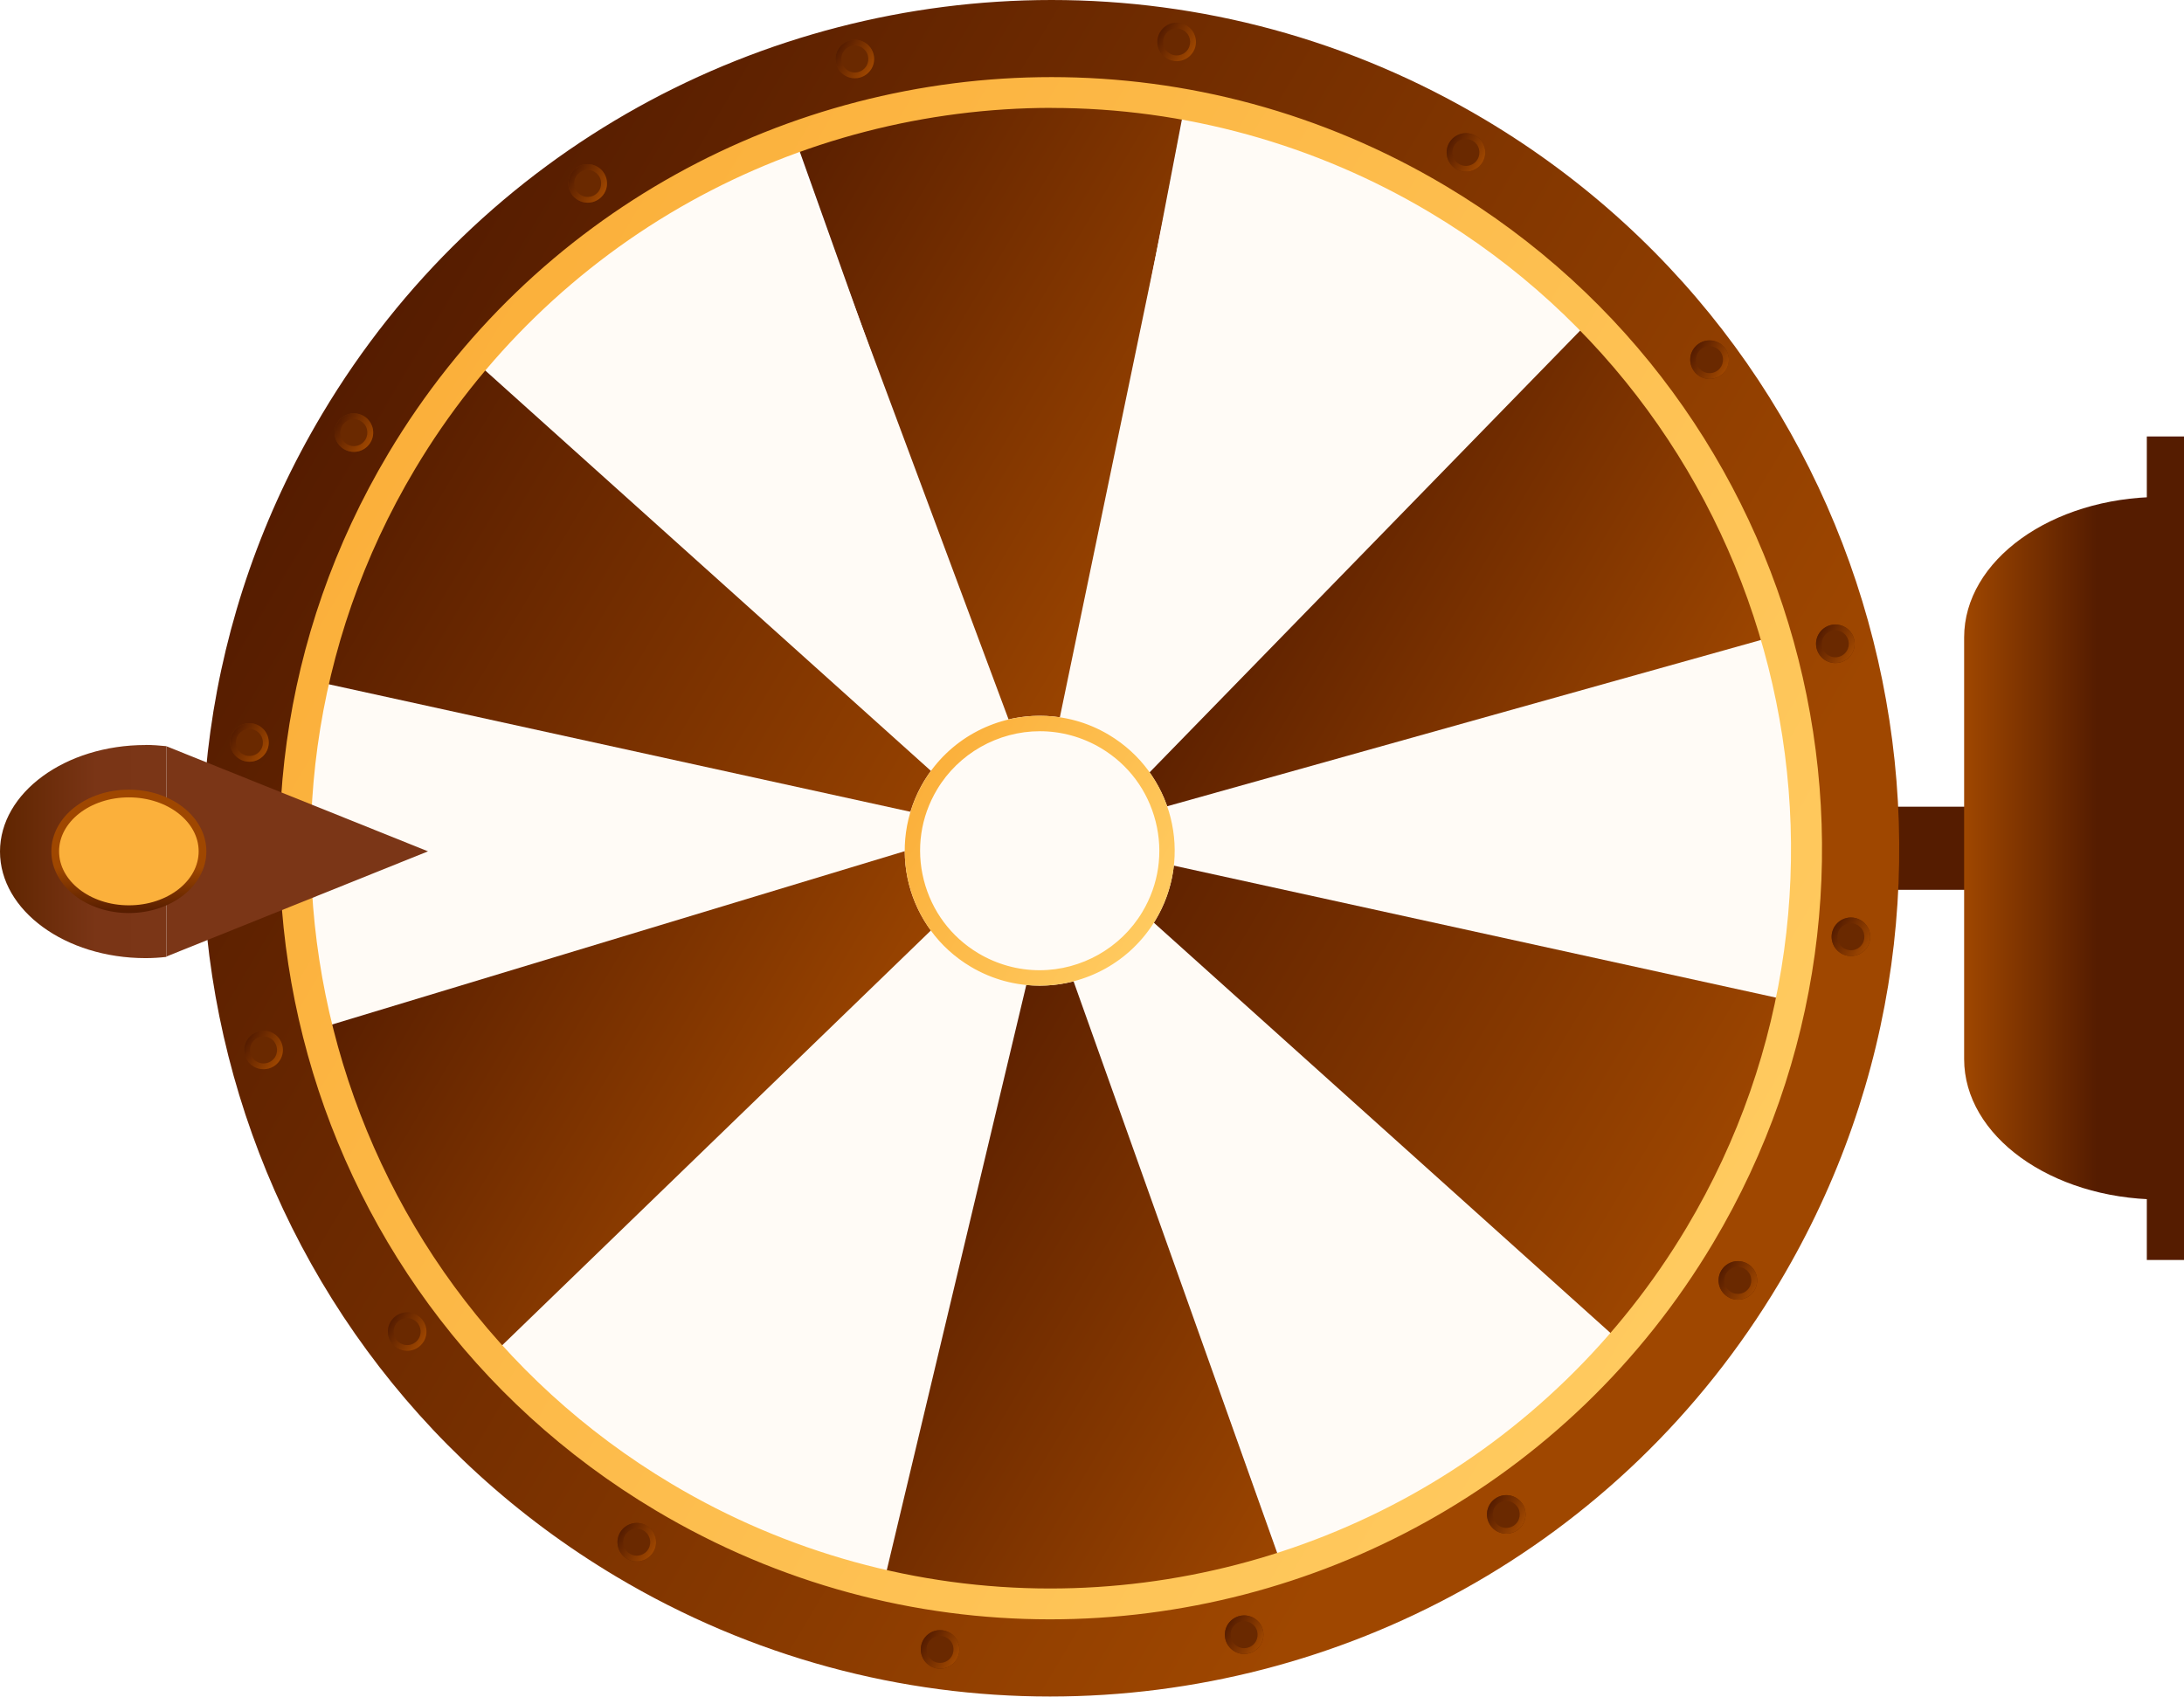
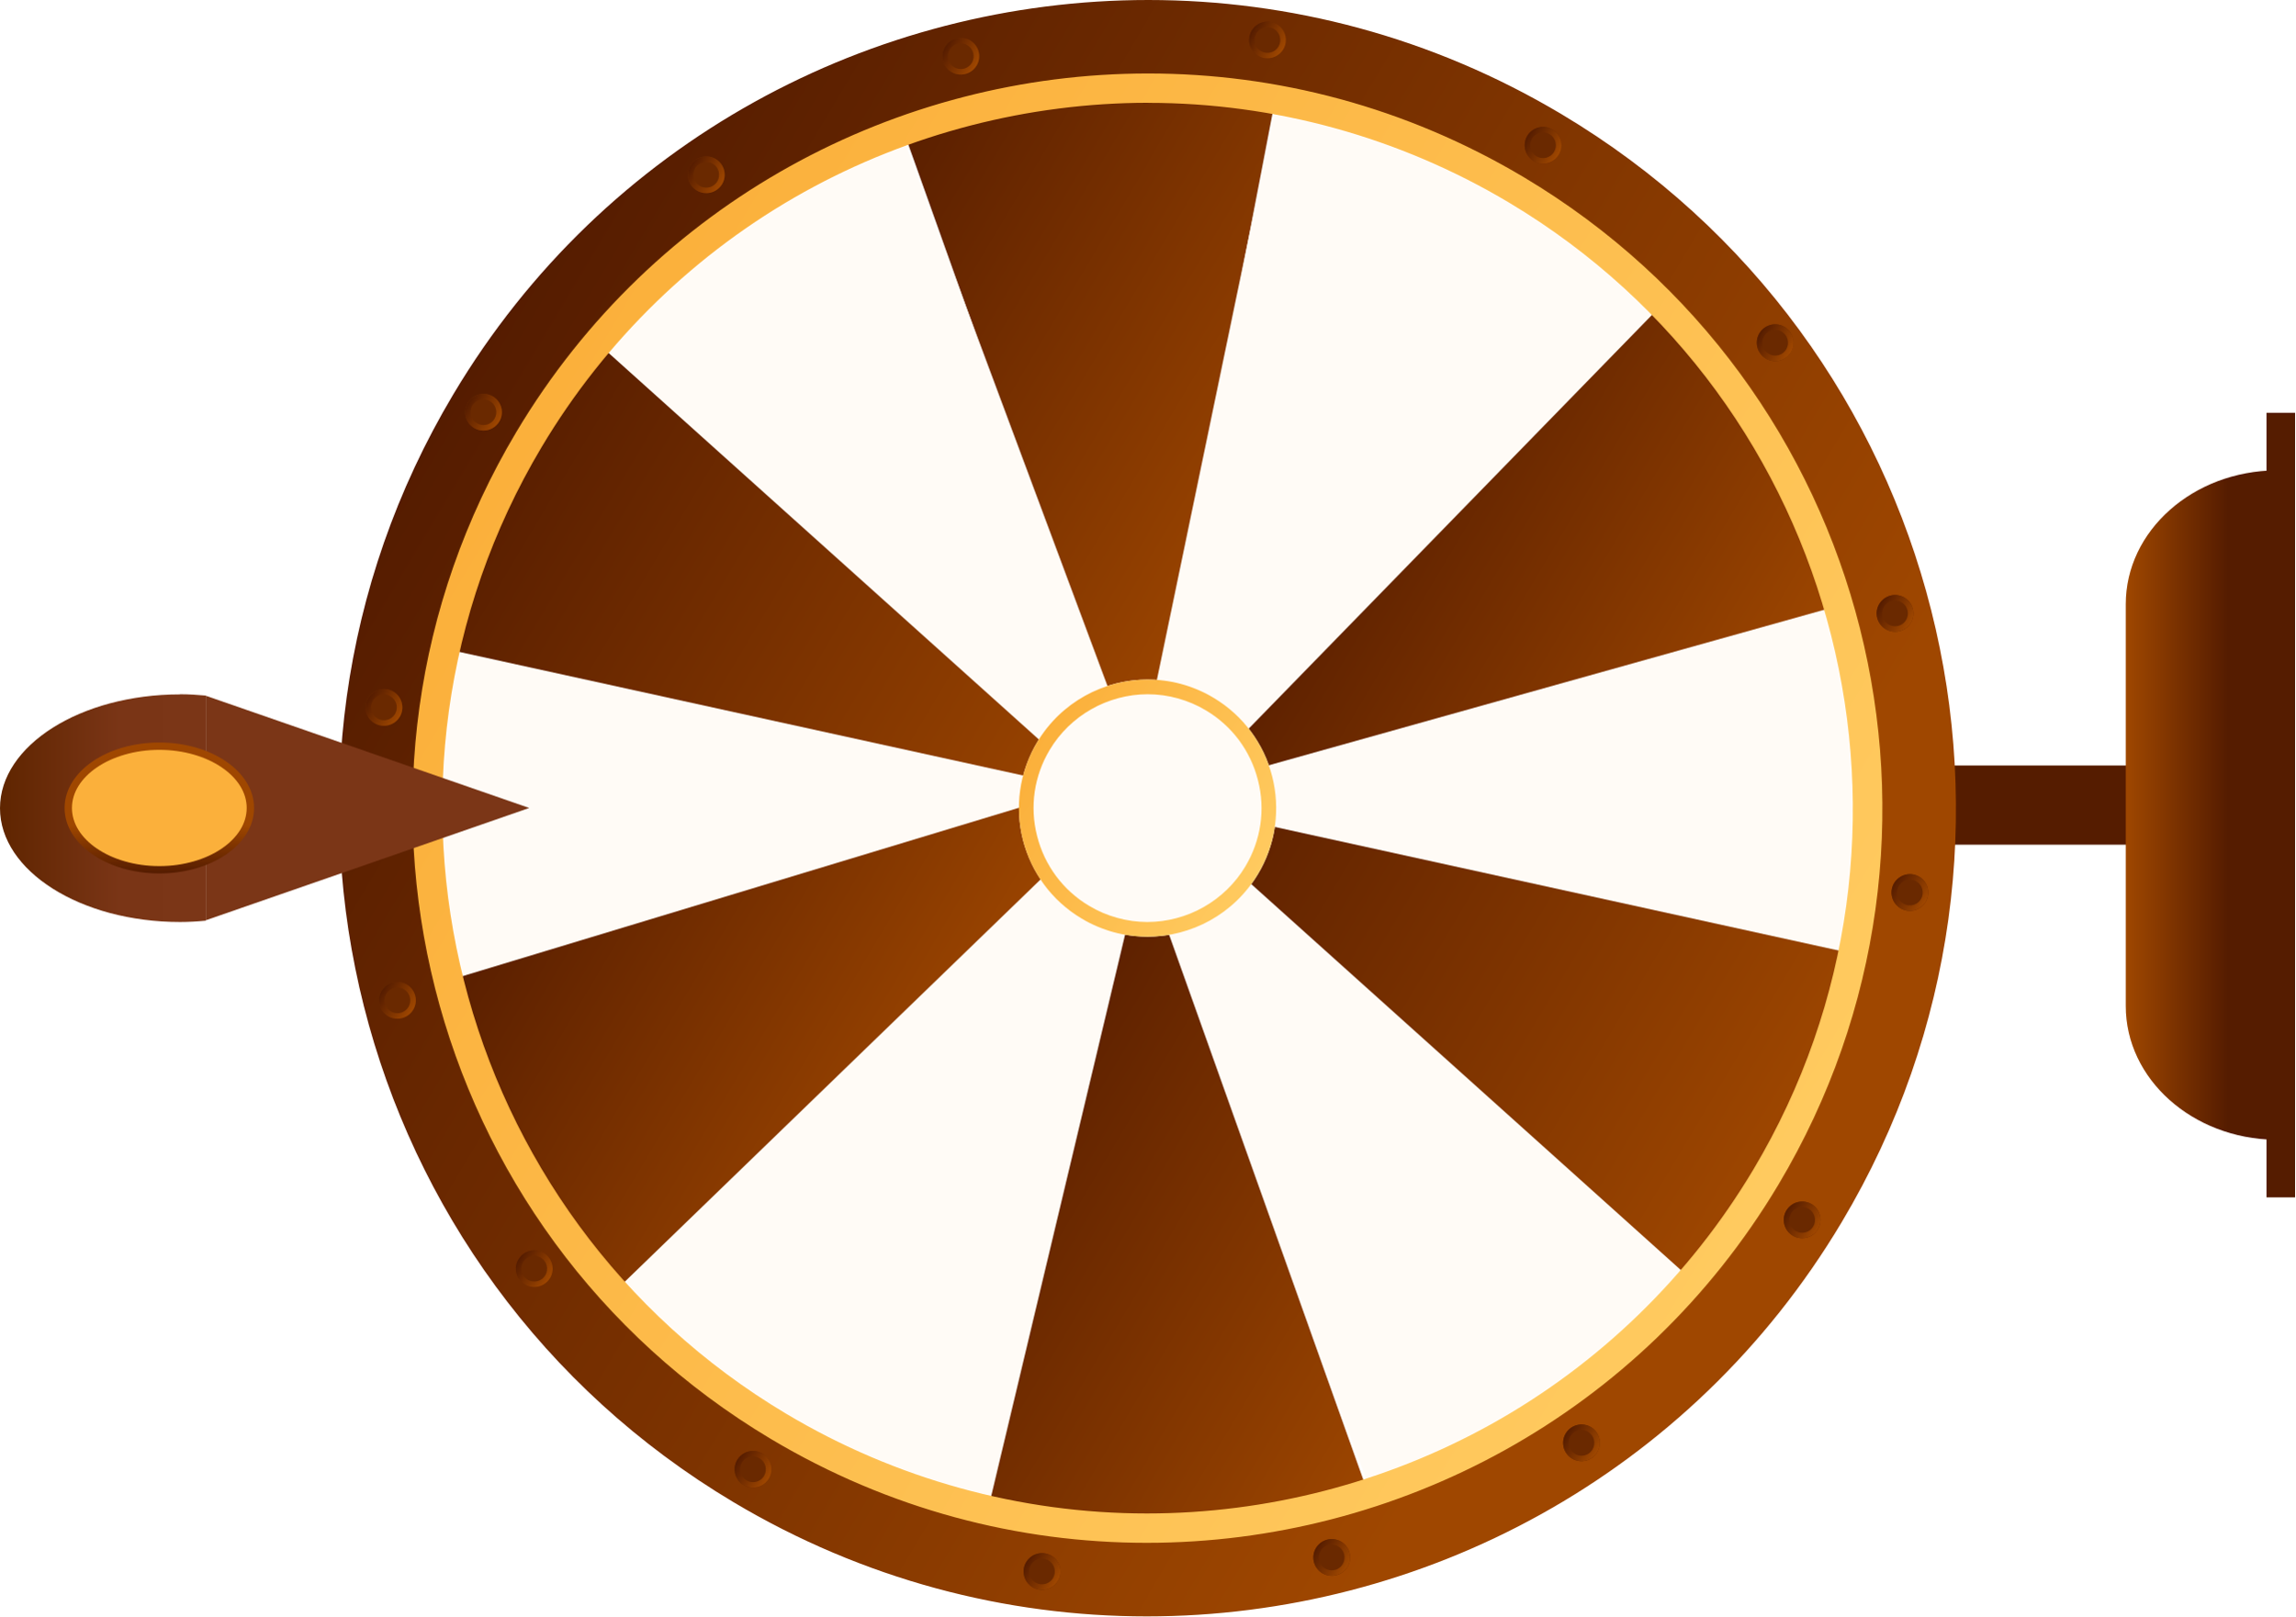
- <svg xmlns="http://www.w3.org/2000/svg" xmlns:xlink="http://www.w3.org/1999/xlink" id="Layer_1" version="1.1" viewBox="0 0 283.2 220.03">
+ <svg xmlns="http://www.w3.org/2000/svg" id="Layer_1" version="1.1" viewBox="0 0 312.32 220.04">
  <defs>
-     <linearGradient id="linear-gradient" x1="133.04" y1="64.2" x2="204.89" y2="64.2" gradientTransform="translate(75.6 -54.27) rotate(30.82)" gradientUnits="userSpaceOnUse">
-       <stop offset="0" stop-color="#551c00" />
-       <stop offset="1" stop-color="#9f4700" />
-     </linearGradient>
-     <linearGradient id="linear-gradient1" x1="134.22" y1="102.57" x2="235.55" y2="102.57" xlink:href="#linear-gradient" />
-     <linearGradient id="linear-gradient2" x1="132.75" y1="158.82" x2="212.26" y2="158.82" xlink:href="#linear-gradient" />
-     <linearGradient id="linear-gradient3" x1="55.25" y1="61.43" x2="134.76" y2="61.43" xlink:href="#linear-gradient" />
-     <linearGradient id="New_Gradient_Swatch_1" data-name="New Gradient Swatch 1" x1="31.96" y1="117.68" x2="133.3" y2="117.68" gradientTransform="translate(75.6 -54.27) rotate(30.82)" gradientUnits="userSpaceOnUse">
-       <stop offset="0" stop-color="#551c00" />
-       <stop offset="1" stop-color="#9f4700" />
-     </linearGradient>
-     <linearGradient id="linear-gradient4" x1="62.56" y1="156.47" x2="134.87" y2="156.47" xlink:href="#linear-gradient" />
-     <linearGradient id="linear-gradient5" x1="41.79" y1="53.67" x2="230.73" y2="166.37" gradientUnits="userSpaceOnUse">
+     <linearGradient id="linear-gradient" x1="289.73" y1="463.56" x2="361.57" y2="463.56" gradientTransform="translate(-309.44 318.67) rotate(30.82) scale(1 -1)" gradientUnits="userSpaceOnUse">
+       <stop offset="0" stop-color="#551c00" />
+       <stop offset="1" stop-color="#9f4700" />
+     </linearGradient>
+     <linearGradient id="linear-gradient1" x1="290.91" y1="425.19" x2="392.25" y2="425.19" gradientTransform="translate(-309.44 318.67) rotate(30.82) scale(1 -1)" gradientUnits="userSpaceOnUse">
+       <stop offset="0" stop-color="#551c00" />
+       <stop offset="1" stop-color="#9f4700" />
+     </linearGradient>
+     <linearGradient id="linear-gradient2" x1="289.44" y1="368.94" x2="368.95" y2="368.94" gradientTransform="translate(-309.44 318.67) rotate(30.82) scale(1 -1)" gradientUnits="userSpaceOnUse">
+       <stop offset="0" stop-color="#551c00" />
+       <stop offset="1" stop-color="#9f4700" />
+     </linearGradient>
+     <linearGradient id="linear-gradient3" x1="211.94" y1="466.32" x2="291.45" y2="466.32" gradientTransform="translate(-309.44 318.67) rotate(30.82) scale(1 -1)" gradientUnits="userSpaceOnUse">
+       <stop offset="0" stop-color="#551c00" />
+       <stop offset="1" stop-color="#9f4700" />
+     </linearGradient>
+     <linearGradient id="linear-gradient4" x1="188.65" y1="410.06" x2="289.98" y2="410.06" gradientTransform="translate(-309.44 318.67) rotate(30.82) scale(1 -1)" gradientUnits="userSpaceOnUse">
+       <stop offset="0" stop-color="#551c00" />
+       <stop offset="1" stop-color="#9f4700" />
+     </linearGradient>
+     <linearGradient id="linear-gradient5" x1="219.26" y1="371.28" x2="291.56" y2="371.28" gradientTransform="translate(-309.44 318.67) rotate(30.82) scale(1 -1)" gradientUnits="userSpaceOnUse">
+       <stop offset="0" stop-color="#551c00" />
+       <stop offset="1" stop-color="#9f4700" />
+     </linearGradient>
+     <linearGradient id="linear-gradient6" x1="61.69" y1="167.48" x2="250.63" y2="54.78" gradientTransform="translate(0 221.15) scale(1 -1)" gradientUnits="userSpaceOnUse">
      <stop offset="0" stop-color="#551c00" />
      <stop offset=".86" stop-color="#9f4700" />
    </linearGradient>
-     <linearGradient id="linear-gradient6" x1="80.42" y1="198.74" x2="84.72" y2="201.31" gradientTransform="matrix(1,0,0,1,0,0)" xlink:href="#linear-gradient" />
-     <linearGradient id="linear-gradient7" x1="50.38" y1="58.79" x2="222.14" y2="161.24" gradientUnits="userSpaceOnUse">
+     <linearGradient id="linear-gradient7" x1="100.32" y1="22.41" x2="104.62" y2="19.84" gradientTransform="translate(0 221.15) scale(1 -1)" gradientUnits="userSpaceOnUse">
+       <stop offset="0" stop-color="#551c00" />
+       <stop offset="1" stop-color="#9f4700" />
+     </linearGradient>
+     <linearGradient id="linear-gradient8" x1="70.27" y1="162.36" x2="242.03" y2="59.91" gradientTransform="translate(0 221.15) scale(1 -1)" gradientUnits="userSpaceOnUse">
      <stop offset="0" stop-color="#fbb03b" />
      <stop offset="1" stop-color="#ffca5f" />
    </linearGradient>
-     <linearGradient id="linear-gradient8" x1="159.18" y1="210.74" x2="163.47" y2="213.3" gradientTransform="matrix(1,0,0,1,0,0)" xlink:href="#linear-gradient" />
-     <linearGradient id="linear-gradient9" x1="32.03" y1="134.9" x2="36.32" y2="137.46" gradientTransform="matrix(1,0,0,1,0,0)" xlink:href="#linear-gradient" />
-     <linearGradient id="linear-gradient10" x1="235.84" y1="82.22" x2="240.14" y2="84.78" gradientTransform="matrix(1,0,0,1,0,0)" xlink:href="#linear-gradient" />
-     <linearGradient id="linear-gradient11" x1="108.7" y1="6.37" x2="112.99" y2="8.93" gradientTransform="matrix(1,0,0,1,0,0)" xlink:href="#linear-gradient" />
-     <linearGradient id="linear-gradient12" x1="223.2" y1="164.79" x2="227.5" y2="167.35" gradientTransform="matrix(1,0,0,1,0,0)" xlink:href="#linear-gradient" />
-     <linearGradient id="linear-gradient13" x1="43.74" y1="54.83" x2="48.03" y2="57.39" gradientTransform="matrix(1,0,0,1,0,0)" xlink:href="#linear-gradient" />
-     <linearGradient id="linear-gradient14" x1="187.94" y1="18.49" x2="192.24" y2="21.05" gradientTransform="matrix(1,0,0,1,0,0)" xlink:href="#linear-gradient" />
-     <linearGradient id="New_Gradient_Swatch_2" data-name="New Gradient Swatch 2" x1="119.8" y1="101.37" x2="149.85" y2="119.3" gradientUnits="userSpaceOnUse">
+     <linearGradient id="linear-gradient9" x1="179.08" y1="10.41" x2="183.37" y2="7.85" gradientTransform="translate(0 221.15) scale(1 -1)" gradientUnits="userSpaceOnUse">
+       <stop offset="0" stop-color="#551c00" />
+       <stop offset="1" stop-color="#9f4700" />
+     </linearGradient>
+     <linearGradient id="linear-gradient10" x1="51.93" y1="86.25" x2="56.22" y2="83.69" gradientTransform="translate(0 221.15) scale(1 -1)" gradientUnits="userSpaceOnUse">
+       <stop offset="0" stop-color="#551c00" />
+       <stop offset="1" stop-color="#9f4700" />
+     </linearGradient>
+     <linearGradient id="linear-gradient11" x1="255.74" y1="138.93" x2="260.04" y2="136.37" gradientTransform="translate(0 221.15) scale(1 -1)" gradientUnits="userSpaceOnUse">
+       <stop offset="0" stop-color="#551c00" />
+       <stop offset="1" stop-color="#9f4700" />
+     </linearGradient>
+     <linearGradient id="linear-gradient12" x1="128.6" y1="214.78" x2="132.89" y2="212.22" gradientTransform="translate(0 221.15) scale(1 -1)" gradientUnits="userSpaceOnUse">
+       <stop offset="0" stop-color="#551c00" />
+       <stop offset="1" stop-color="#9f4700" />
+     </linearGradient>
+     <linearGradient id="linear-gradient13" x1="243.1" y1="56.36" x2="247.4" y2="53.8" gradientTransform="translate(0 221.15) scale(1 -1)" gradientUnits="userSpaceOnUse">
+       <stop offset="0" stop-color="#551c00" />
+       <stop offset="1" stop-color="#9f4700" />
+     </linearGradient>
+     <linearGradient id="linear-gradient14" x1="63.64" y1="166.32" x2="67.93" y2="163.76" gradientTransform="translate(0 221.15) scale(1 -1)" gradientUnits="userSpaceOnUse">
+       <stop offset="0" stop-color="#551c00" />
+       <stop offset="1" stop-color="#9f4700" />
+     </linearGradient>
+     <linearGradient id="linear-gradient15" x1="207.84" y1="202.66" x2="212.14" y2="200.1" gradientTransform="translate(0 221.15) scale(1 -1)" gradientUnits="userSpaceOnUse">
+       <stop offset="0" stop-color="#551c00" />
+       <stop offset="1" stop-color="#9f4700" />
+     </linearGradient>
+     <linearGradient id="linear-gradient16" x1="141.14" y1="120.1" x2="171.19" y2="102.17" gradientTransform="translate(0 221.15) scale(1 -1)" gradientUnits="userSpaceOnUse">
      <stop offset="0" stop-color="#fbb03b" />
      <stop offset="1" stop-color="#ffca5f" />
    </linearGradient>
-     <linearGradient id="linear-gradient15" x1="119.75" y1="212.65" x2="124.04" y2="215.21" gradientTransform="matrix(1,0,0,1,0,0)" xlink:href="#linear-gradient" />
-     <linearGradient id="linear-gradient16" x1="50.65" y1="171.43" x2="54.95" y2="173.99" gradientTransform="matrix(1,0,0,1,0,0)" xlink:href="#linear-gradient" />
-     <linearGradient id="linear-gradient17" x1="30.2" y1="95.02" x2="34.49" y2="97.58" gradientTransform="matrix(1,0,0,1,0,0)" xlink:href="#linear-gradient" />
-     <linearGradient id="linear-gradient18" x1="74.06" y1="22.51" x2="78.35" y2="25.07" gradientTransform="matrix(1,0,0,1,0,0)" xlink:href="#linear-gradient" />
-     <linearGradient id="linear-gradient19" x1="150.43" y1="4.16" x2="154.73" y2="6.72" gradientTransform="matrix(1,0,0,1,0,0)" xlink:href="#linear-gradient" />
-     <linearGradient id="linear-gradient20" x1="219.53" y1="45.37" x2="223.82" y2="47.93" gradientTransform="matrix(1,0,0,1,0,0)" xlink:href="#linear-gradient" />
-     <linearGradient id="linear-gradient21" x1="237.86" y1="120.22" x2="242.16" y2="122.78" gradientTransform="matrix(1,0,0,1,0,0)" xlink:href="#linear-gradient" />
-     <linearGradient id="linear-gradient22" x1="193.17" y1="195.14" x2="197.46" y2="197.7" gradientTransform="matrix(1,0,0,1,0,0)" xlink:href="#linear-gradient" />
-     <linearGradient id="linear-gradient23" x1="280.79" y1="110.02" x2="254.7" y2="110.02" gradientUnits="userSpaceOnUse">
+     <linearGradient id="linear-gradient17" x1="139.65" y1="8.5" x2="143.94" y2="5.94" gradientTransform="translate(0 221.15) scale(1 -1)" gradientUnits="userSpaceOnUse">
+       <stop offset="0" stop-color="#551c00" />
+       <stop offset="1" stop-color="#9f4700" />
+     </linearGradient>
+     <linearGradient id="linear-gradient18" x1="70.55" y1="49.72" x2="74.85" y2="47.16" gradientTransform="translate(0 221.15) scale(1 -1)" gradientUnits="userSpaceOnUse">
+       <stop offset="0" stop-color="#551c00" />
+       <stop offset="1" stop-color="#9f4700" />
+     </linearGradient>
+     <linearGradient id="linear-gradient19" x1="50.1" y1="126.13" x2="54.39" y2="123.57" gradientTransform="translate(0 221.15) scale(1 -1)" gradientUnits="userSpaceOnUse">
+       <stop offset="0" stop-color="#551c00" />
+       <stop offset="1" stop-color="#9f4700" />
+     </linearGradient>
+     <linearGradient id="linear-gradient20" x1="93.96" y1="198.64" x2="98.25" y2="196.08" gradientTransform="translate(0 221.15) scale(1 -1)" gradientUnits="userSpaceOnUse">
+       <stop offset="0" stop-color="#551c00" />
+       <stop offset="1" stop-color="#9f4700" />
+     </linearGradient>
+     <linearGradient id="linear-gradient21" x1="170.33" y1="216.99" x2="174.63" y2="214.43" gradientTransform="translate(0 221.15) scale(1 -1)" gradientUnits="userSpaceOnUse">
+       <stop offset="0" stop-color="#551c00" />
+       <stop offset="1" stop-color="#9f4700" />
+     </linearGradient>
+     <linearGradient id="linear-gradient22" x1="239.43" y1="175.78" x2="243.72" y2="173.22" gradientTransform="translate(0 221.15) scale(1 -1)" gradientUnits="userSpaceOnUse">
+       <stop offset="0" stop-color="#551c00" />
+       <stop offset="1" stop-color="#9f4700" />
+     </linearGradient>
+     <linearGradient id="linear-gradient23" x1="257.76" y1="100.93" x2="262.06" y2="98.37" gradientTransform="translate(0 221.15) scale(1 -1)" gradientUnits="userSpaceOnUse">
+       <stop offset="0" stop-color="#551c00" />
+       <stop offset="1" stop-color="#9f4700" />
+     </linearGradient>
+     <linearGradient id="linear-gradient24" x1="213.07" y1="26.01" x2="217.36" y2="23.45" gradientTransform="translate(0 221.15) scale(1 -1)" gradientUnits="userSpaceOnUse">
+       <stop offset="0" stop-color="#551c00" />
+       <stop offset="1" stop-color="#9f4700" />
+     </linearGradient>
+     <linearGradient id="linear-gradient25" x1="310.37" y1="111.57" x2="289.29" y2="111.57" gradientTransform="translate(0 221.15) scale(1 -1)" gradientUnits="userSpaceOnUse">
      <stop offset=".34" stop-color="#551c00" />
      <stop offset="1" stop-color="#9f4700" />
    </linearGradient>
-     <linearGradient id="linear-gradient24" x1="21.58" y1="110.45" x2="0" y2="110.45" gradientUnits="userSpaceOnUse">
+     <linearGradient id="linear-gradient26" x1="28" y1="111.13" x2="0" y2="111.13" gradientTransform="translate(0 221.15) scale(1 -1)" gradientUnits="userSpaceOnUse">
      <stop offset="0" stop-color="#7b3617" />
      <stop offset=".42" stop-color="#7a3516" />
      <stop offset="1" stop-color="#5f2500" />
    </linearGradient>
-     <linearGradient id="linear-gradient25" x1="-333.83" y1="313.84" x2="-317.83" y2="313.84" gradientTransform="translate(-297.13 -215.41) rotate(-90)" gradientUnits="userSpaceOnUse">
+     <linearGradient id="linear-gradient27" x1="-1203.61" y1="-164.12" x2="-1185.8" y2="-164.12" gradientTransform="translate(-142.43 -1084.71) rotate(-90) scale(1 -1)" gradientUnits="userSpaceOnUse">
      <stop offset="0" stop-color="#551c00" />
      <stop offset=".37" stop-color="#9f4700" />
    </linearGradient>
  </defs>
-   <rect x="12.14" y="104.63" width="266.63" height="10.78" fill="#551c00" />
-   <g id="wheel">
-     <polygon points="232.55 82.55 130.15 113.98 208.49 38.79 232.55 82.55" fill="url(#linear-gradient)" />
-     <polygon points="234.42 130.87 135.15 109.11 233.01 81.7 234.42 130.87" fill="#fffbf6" />
-     <polygon points="212.39 176.22 134.82 108.46 234.02 130.21 212.39 176.22" fill="url(#linear-gradient1)" />
-     <polygon points="168.14 207.08 128.52 100.71 212.98 176.62 168.14 207.08" fill="#fffbf6" />
-     <polygon points="113.55 208.94 132.73 109.09 167.34 206.26 113.55 208.94" fill="url(#linear-gradient2)" />
-     <polygon points="154.56 8.72 135.38 108.57 100.76 11.4 154.56 8.72" fill="url(#linear-gradient3)" />
-     <polygon points="55.72 41.44 133.29 109.21 34.08 87.46 55.72 41.44" fill="url(#New_Gradient_Swatch_1)" />
-     <polygon points="99.96 10.58 139.59 116.95 55.12 41.04 99.96 10.58" fill="#fffbf6" />
-     <polygon points="33.69 86.79 132.96 108.56 35.1 135.96 33.69 86.79" fill="#fffbf6" />
-     <polygon points="35.43 135.19 138.19 104.08 59.97 179.78 35.43 135.19" fill="url(#linear-gradient4)" />
-     <polygon points="59.77 179.66 138.98 103 113.41 210.28 59.77 179.66" fill="#fffbf6" />
-     <polygon points="209.32 38.34 132.4 117.28 154.81 9.31 209.32 38.34" fill="#fffbf6" />
-     <path d="M136.37,12c17.58,0,34.9,4.79,50.09,13.85,22.48,13.41,38.39,34.77,44.81,60.15,6.41,25.38,2.56,51.74-10.85,74.22-8.85,14.84-21.47,27.09-36.48,35.43-14.58,8.1-31.11,12.38-47.79,12.38-17.58,0-34.91-4.79-50.1-13.85-22.48-13.41-38.39-34.77-44.81-60.15-6.41-25.38-2.56-51.74,10.85-74.22,8.85-14.84,21.47-27.09,36.48-35.43,14.58-8.1,31.11-12.38,47.79-12.38h0M136.36,0C98.9,0,62.37,19.15,41.79,53.67c-31.12,52.17-14.05,119.7,38.12,150.82,17.66,10.53,37.07,15.55,56.25,15.55,37.47,0,73.99-19.15,94.57-53.67,31.12-52.17,14.05-119.7-38.12-150.82C174.95,5.01,155.53,0,136.36,0h0Z" fill="url(#linear-gradient5)" />
-     <g>
-       <circle cx="82.57" cy="200.03" r="2.5" fill="#6a2900" />
-       <path d="M82.57,198.27h0c.31,0,.62.09.89.25.83.49,1.1,1.57.61,2.4-.32.53-.88.85-1.51.85-.31,0-.62-.09-.89-.25-.83-.49-1.1-1.57-.61-2.4.32-.53.88-.85,1.51-.85M82.57,197.52c-.85,0-1.68.44-2.15,1.22-.71,1.19-.32,2.72.87,3.43.4.24.84.35,1.28.35.85,0,1.68-.44,2.15-1.22.71-1.19.32-2.72-.87-3.43-.4-.24-.84-.35-1.28-.35h0Z" fill="url(#linear-gradient6)" />
-     </g>
-     <path d="M136.36,10v4c17.23,0,34.2,4.69,49.08,13.57,45.46,27.12,60.39,86.16,33.27,131.63-8.67,14.54-21.03,26.54-35.74,34.71-14.28,7.93-30.46,12.12-46.8,12.12-17.23,0-34.2-4.69-49.08-13.57-45.46-27.12-60.39-86.16-33.27-131.63,8.67-14.54,21.03-26.54,35.74-34.71,14.28-7.93,30.46-12.12,46.8-12.13v-4M136.35,10c-34.06,0-67.26,17.41-85.98,48.79-28.29,47.43-12.78,108.82,34.65,137.11,16.06,9.58,33.7,14.13,51.13,14.13,34.06,0,67.26-17.41,85.98-48.79,28.29-47.43,12.78-108.82-34.65-137.11-16.06-9.58-33.7-14.13-51.13-14.13h0Z" fill="url(#linear-gradient7)" />
-     <g>
-       <circle cx="161.33" cy="212.02" r="2.5" fill="#6a2900" />
-       <path d="M161.33,210.27h0c.31,0,.62.09.89.25.4.24.69.62.8,1.07.11.45.05.92-.19,1.33-.32.53-.88.85-1.51.85-.31,0-.62-.09-.89-.25-.4-.24-.69-.62-.8-1.07s-.05-.92.19-1.33c.32-.53.88-.85,1.51-.85M161.33,209.52c-.85,0-1.68.44-2.15,1.22-.71,1.19-.32,2.72.87,3.43.4.24.84.35,1.28.35.85,0,1.68-.44,2.15-1.22.71-1.19.32-2.72-.87-3.43-.4-.24-.84-.35-1.28-.35h0Z" fill="url(#linear-gradient8)" />
-     </g>
-     <g>
-       <circle cx="34.18" cy="136.18" r="2.5" fill="#6a2900" />
-       <path d="M34.18,134.43h0c.31,0,.62.09.89.25.83.49,1.1,1.57.61,2.4-.32.53-.88.85-1.51.85-.31,0-.62-.09-.89-.25-.83-.49-1.1-1.57-.61-2.4.32-.53.88-.85,1.51-.85M34.18,133.68c-.85,0-1.68.44-2.15,1.22-.71,1.19-.32,2.72.87,3.43.4.24.84.35,1.28.35.85,0,1.68-.44,2.15-1.22.71-1.19.32-2.72-.87-3.43-.4-.24-.84-.35-1.28-.35h0Z" fill="url(#linear-gradient9)" />
-     </g>
-     <g>
-       <circle cx="237.99" cy="83.5" r="2.5" fill="#6a2900" />
-       <path d="M237.99,81.75h0c.31,0,.62.09.89.25.83.49,1.1,1.57.61,2.4-.32.53-.88.85-1.51.85-.31,0-.62-.09-.89-.25-.83-.49-1.1-1.57-.61-2.4.32-.53.88-.85,1.51-.85M237.99,81c-.85,0-1.68.44-2.15,1.22-.71,1.19-.32,2.72.87,3.43.4.24.84.35,1.28.35.85,0,1.68-.44,2.15-1.22.71-1.19.32-2.72-.87-3.43-.4-.24-.84-.35-1.28-.35h0Z" fill="url(#linear-gradient10)" />
-     </g>
-     <g>
-       <circle cx="110.84" cy="7.65" r="2.5" fill="#6a2900" />
-       <path d="M110.85,5.9h0c.31,0,.62.09.89.25.4.24.69.62.8,1.07.11.45.05.92-.19,1.33-.32.53-.88.85-1.51.85-.31,0-.62-.09-.89-.25-.4-.24-.69-.62-.8-1.07s-.05-.92.19-1.33c.32-.53.88-.85,1.51-.85M110.85,5.15c-.85,0-1.68.44-2.15,1.22-.71,1.19-.32,2.72.87,3.43.4.24.84.35,1.28.35.85,0,1.68-.44,2.15-1.22.71-1.19.32-2.72-.87-3.43-.4-.24-.84-.35-1.28-.35h0Z" fill="url(#linear-gradient11)" />
-     </g>
-     <g>
-       <circle cx="225.35" cy="166.07" r="2.5" fill="#6a2900" />
-       <path d="M225.35,164.32h0c.31,0,.62.09.89.25.4.24.69.62.8,1.07.11.45.05.92-.19,1.33-.32.53-.88.85-1.51.85-.31,0-.62-.09-.89-.25-.4-.24-.69-.62-.8-1.07s-.05-.92.19-1.33c.32-.53.88-.85,1.51-.85M225.35,163.57c-.85,0-1.68.44-2.15,1.22-.71,1.19-.32,2.72.87,3.43.4.24.84.35,1.28.35.85,0,1.68-.44,2.15-1.22.71-1.19.32-2.72-.87-3.43-.4-.24-.84-.35-1.28-.35h0Z" fill="url(#linear-gradient12)" />
-     </g>
-     <g>
-       <circle cx="45.89" cy="56.11" r="2.5" fill="#6a2900" />
-       <path d="M45.89,54.36h0c.31,0,.62.09.89.25.4.24.69.62.8,1.07s.05.92-.19,1.33c-.32.53-.88.85-1.51.85-.31,0-.62-.09-.89-.25-.4-.24-.69-.62-.8-1.07s-.05-.92.19-1.33c.32-.53.88-.85,1.51-.85M45.89,53.61c-.85,0-1.68.44-2.15,1.22-.71,1.19-.32,2.72.87,3.43.4.24.84.35,1.28.35.85,0,1.68-.44,2.15-1.22.71-1.19.32-2.72-.87-3.43-.4-.24-.84-.35-1.28-.35h0Z" fill="url(#linear-gradient13)" />
-     </g>
-     <g>
-       <circle cx="190.09" cy="19.77" r="2.5" fill="#6a2900" />
-       <path d="M190.09,18.02h0c.31,0,.62.09.89.25.4.24.69.62.8,1.07s.05.92-.19,1.33c-.32.53-.88.85-1.51.85-.31,0-.62-.09-.89-.25-.4-.24-.69-.62-.8-1.07s-.05-.92.19-1.33c.32-.53.88-.85,1.51-.85M190.09,17.27c-.85,0-1.68.44-2.15,1.22-.71,1.19-.32,2.72.87,3.43.4.24.84.35,1.28.35.85,0,1.68-.44,2.15-1.22.71-1.19.32-2.72-.87-3.43-.4-.24-.84-.35-1.28-.35h0Z" fill="url(#linear-gradient14)" />
-     </g>
-     <g>
-       <circle cx="134.82" cy="110.34" r="17.5" fill="#fffbf6" />
-       <path d="M134.84,92.84v2c2.78,0,5.52.76,7.92,2.19,3.56,2.12,6.07,5.5,7.09,9.51s.41,8.18-1.72,11.74c-2.78,4.66-7.89,7.56-13.33,7.56-2.78,0-5.52-.76-7.92-2.19-3.56-2.12-6.07-5.5-7.09-9.51s-.41-8.18,1.72-11.74c2.78-4.66,7.89-7.56,13.33-7.56v-2M134.84,92.84c-5.96,0-11.77,3.05-15.05,8.54-4.95,8.3-2.24,19.04,6.06,23.99,2.81,1.68,5.9,2.47,8.95,2.47,5.96,0,11.77-3.05,15.05-8.54,4.95-8.3,2.24-19.04-6.06-23.99-2.81-1.68-5.9-2.47-8.95-2.47h0Z" fill="url(#New_Gradient_Swatch_2)" />
-     </g>
-     <g>
-       <circle cx="121.9" cy="213.93" r="2.5" fill="#6a2900" />
-       <path d="M121.9,212.18h0c.31,0,.62.09.89.25.4.24.69.62.8,1.07.11.45.05.92-.19,1.33-.32.53-.88.85-1.51.85-.31,0-.62-.09-.89-.25-.4-.24-.69-.62-.8-1.07s-.05-.92.19-1.33c.32-.53.88-.85,1.51-.85M121.9,211.43c-.85,0-1.68.44-2.15,1.22-.71,1.19-.32,2.72.87,3.43.4.24.84.35,1.28.35.85,0,1.68-.44,2.15-1.22.71-1.19.32-2.72-.87-3.43-.4-.24-.84-.35-1.28-.35h0Z" fill="url(#linear-gradient15)" />
-     </g>
-     <g>
-       <circle cx="52.8" cy="172.71" r="2.5" fill="#6a2900" />
-       <path d="M52.8,170.96h0c.31,0,.62.09.89.25.83.49,1.1,1.57.61,2.4-.32.53-.88.85-1.51.85-.31,0-.62-.09-.89-.25-.83-.49-1.1-1.57-.61-2.4.32-.53.88-.85,1.51-.85M52.8,170.21c-.85,0-1.68.44-2.15,1.22-.71,1.19-.32,2.72.87,3.43.4.24.84.35,1.28.35.85,0,1.68-.44,2.15-1.22.71-1.19.32-2.72-.87-3.43-.4-.24-.84-.35-1.28-.35h0Z" fill="url(#linear-gradient16)" />
-     </g>
-     <g>
-       <circle cx="32.34" cy="96.3" r="2.5" fill="#6a2900" />
-       <path d="M32.35,94.55h0c.31,0,.62.09.89.25.83.49,1.1,1.57.61,2.4-.32.53-.88.85-1.51.85-.31,0-.62-.09-.89-.25-.83-.49-1.1-1.57-.61-2.4.32-.53.88-.85,1.51-.85M32.35,93.8c-.85,0-1.68.44-2.15,1.22-.71,1.19-.32,2.72.87,3.43.4.24.84.35,1.28.35.85,0,1.68-.44,2.15-1.22.71-1.19.32-2.72-.87-3.43-.4-.24-.84-.35-1.28-.35h0Z" fill="url(#linear-gradient17)" />
-     </g>
-     <g>
-       <circle cx="76.2" cy="23.79" r="2.5" fill="#6a2900" />
-       <path d="M76.21,22.04h0c.31,0,.62.09.89.25.4.24.69.62.8,1.07s.05.92-.19,1.33c-.32.53-.88.85-1.51.85-.31,0-.62-.09-.89-.25-.4-.24-.69-.62-.8-1.07-.11-.45-.05-.92.19-1.33.32-.53.88-.85,1.51-.85M76.21,21.29c-.85,0-1.68.44-2.15,1.22-.71,1.19-.32,2.72.87,3.43.4.24.84.35,1.28.35.85,0,1.68-.44,2.15-1.22.71-1.19.32-2.72-.87-3.43-.4-.24-.84-.35-1.28-.35h0Z" fill="url(#linear-gradient18)" />
-     </g>
-     <g>
-       <circle cx="152.58" cy="5.44" r="2.5" fill="#6a2900" />
-       <path d="M152.58,3.69h0c.31,0,.62.09.89.25.4.24.69.62.8,1.07s.05.92-.19,1.33c-.32.53-.88.85-1.51.85-.31,0-.62-.09-.89-.25-.4-.24-.69-.62-.8-1.07s-.05-.92.19-1.33c.32-.53.88-.85,1.51-.85M152.58,2.94c-.85,0-1.68.44-2.15,1.22-.71,1.19-.32,2.72.87,3.43.4.24.84.35,1.28.35.85,0,1.68-.44,2.15-1.22.71-1.19.32-2.72-.87-3.43-.4-.24-.84-.35-1.28-.35h0Z" fill="url(#linear-gradient19)" />
-     </g>
-     <g>
-       <circle cx="221.67" cy="46.65" r="2.5" fill="#6a2900" />
-       <path d="M221.68,44.9h0c.31,0,.62.09.89.25.4.24.69.62.8,1.07.11.45.05.92-.19,1.33-.32.53-.88.85-1.51.85-.31,0-.62-.09-.89-.25-.83-.49-1.1-1.57-.61-2.4.32-.53.88-.85,1.51-.85M221.68,44.15c-.85,0-1.68.44-2.15,1.22-.71,1.19-.32,2.72.87,3.43.4.24.84.35,1.28.35.85,0,1.68-.44,2.15-1.22.71-1.19.32-2.72-.87-3.43-.4-.24-.84-.35-1.28-.35h0Z" fill="url(#linear-gradient20)" />
-     </g>
-     <g>
-       <circle cx="240.01" cy="121.5" r="2.5" fill="#6a2900" />
-       <path d="M240.01,119.75h0c.31,0,.62.09.89.25.4.24.69.62.8,1.07.11.45.05.92-.19,1.33-.32.53-.88.85-1.51.85-.31,0-.62-.09-.89-.25-.4-.24-.69-.62-.8-1.07s-.05-.92.19-1.33c.32-.53.88-.85,1.51-.85M240.01,119c-.85,0-1.68.44-2.15,1.22-.71,1.19-.32,2.72.87,3.43.4.24.84.35,1.28.35.85,0,1.68-.44,2.15-1.22.71-1.19.32-2.72-.87-3.43-.4-.24-.84-.35-1.28-.35h0Z" fill="url(#linear-gradient21)" />
-     </g>
-     <g>
-       <circle cx="195.32" cy="196.42" r="2.5" fill="#6a2900" />
-       <path d="M195.32,194.67h0c.31,0,.62.09.89.25.4.24.69.62.8,1.07s.05.92-.19,1.33c-.32.53-.88.85-1.51.85-.31,0-.62-.09-.89-.25-.4-.24-.69-.62-.8-1.07s-.05-.92.19-1.33c.32-.53.88-.85,1.51-.85M195.32,193.92c-.85,0-1.68.44-2.15,1.22-.71,1.19-.32,2.72.87,3.43.4.24.84.35,1.28.35.85,0,1.68-.44,2.15-1.22.71-1.19.32-2.72-.87-3.43-.4-.24-.84-.35-1.28-.35h0Z" fill="url(#linear-gradient22)" />
+   <rect x="13.41" y="104.21" width="294.48" height="10.78" fill="#551c00" />
+   <g id="_x3C_wheel_x3E_">
+     <polygon points="252.45 82.55 150.05 113.98 228.39 38.79 252.45 82.55" fill="url(#linear-gradient)" />
+     <polygon points="254.32 130.87 155.05 109.11 252.91 81.7 254.32 130.87" fill="#fffbf6" />
+     <polygon points="232.29 176.22 154.72 108.46 253.92 130.21 232.29 176.22" fill="url(#linear-gradient1)" />
+     <polygon points="188.04 207.08 148.42 100.71 232.88 176.62 188.04 207.08" fill="#fffbf6" />
+     <polygon points="133.45 208.94 152.63 109.09 187.24 206.26 133.45 208.94" fill="url(#linear-gradient2)" />
+     <polygon points="174.46 8.72 155.28 108.57 120.66 11.4 174.46 8.72" fill="url(#linear-gradient3)" />
+     <polygon points="75.62 41.44 153.19 109.21 53.98 87.46 75.62 41.44" fill="url(#linear-gradient4)" />
+     <polygon points="119.86 10.58 159.49 116.95 75.02 41.04 119.86 10.58" fill="#fffbf6" />
+     <polygon points="53.59 86.79 152.86 108.56 55 135.96 53.59 86.79" fill="#fffbf6" />
+     <polygon points="55.33 135.19 158.09 104.08 79.87 179.78 55.33 135.19" fill="url(#linear-gradient5)" />
+     <polygon points="79.67 179.66 158.88 103 133.31 210.28 79.67 179.66" fill="#fffbf6" />
+     <polygon points="229.22 38.34 152.3 117.28 174.71 9.31 229.22 38.34" fill="#fffbf6" />
+     <path d="M156.27,12c17.58,0,34.9,4.79,50.09,13.85,22.48,13.41,38.39,34.77,44.81,60.15,6.41,25.38,2.56,51.74-10.85,74.22-8.85,14.84-21.47,27.09-36.48,35.43-14.58,8.1-31.11,12.38-47.79,12.38-17.58,0-34.91-4.79-50.1-13.85-22.48-13.41-38.39-34.77-44.81-60.15-6.41-25.38-2.56-51.74,10.85-74.22,8.85-14.84,21.47-27.09,36.48-35.43,14.58-8.1,31.11-12.38,47.79-12.38h0M156.26,0C118.8,0,82.27,19.15,61.69,53.67c-31.12,52.17-14.05,119.7,38.12,150.82,17.66,10.53,37.07,15.55,56.25,15.55,37.47,0,73.99-19.15,94.57-53.67,31.12-52.17,14.05-119.7-38.12-150.82C194.85,5.01,175.43,0,156.26,0h0Z" fill="url(#linear-gradient6)" />
+     <g>
+       <circle cx="102.47" cy="200.03" r="2.5" fill="#6a2900" />
+       <path d="M102.47,198.27h0c.31,0,.62.09.89.25.83.49,1.1,1.57.61,2.4-.32.53-.88.85-1.51.85-.31,0-.62-.09-.89-.25-.83-.49-1.1-1.57-.61-2.4.32-.53.88-.85,1.51-.85M102.47,197.52c-.85,0-1.68.44-2.15,1.22-.71,1.19-.32,2.72.87,3.43.4.24.84.35,1.28.35.85,0,1.68-.44,2.15-1.22.71-1.19.32-2.72-.87-3.43-.4-.24-.84-.35-1.28-.35h0Z" fill="url(#linear-gradient7)" />
+     </g>
+     <path d="M156.26,10v4c17.23,0,34.2,4.69,49.08,13.57,45.46,27.12,60.39,86.16,33.27,131.63-8.67,14.54-21.03,26.54-35.74,34.71-14.28,7.93-30.46,12.12-46.8,12.12-17.23,0-34.2-4.69-49.08-13.57-45.46-27.12-60.39-86.16-33.27-131.63,8.67-14.54,21.03-26.54,35.74-34.71,14.28-7.93,30.46-12.12,46.8-12.13v-4M156.25,10c-34.06,0-67.26,17.41-85.98,48.79-28.29,47.43-12.78,108.82,34.65,137.11,16.06,9.58,33.7,14.13,51.13,14.13,34.06,0,67.26-17.41,85.98-48.79,28.29-47.43,12.78-108.82-34.65-137.11-16.06-9.58-33.7-14.13-51.13-14.13h0Z" fill="url(#linear-gradient8)" />
+     <g>
+       <circle cx="181.23" cy="212.02" r="2.5" fill="#6a2900" />
+       <path d="M181.23,210.27h0c.31,0,.62.09.89.25.4.24.69.62.8,1.07.11.45.05.92-.19,1.33-.32.53-.88.85-1.51.85-.31,0-.62-.09-.89-.25-.4-.24-.69-.62-.8-1.07s-.05-.92.19-1.33c.32-.53.88-.85,1.51-.85M181.23,209.52c-.85,0-1.68.44-2.15,1.22-.71,1.19-.32,2.72.87,3.43.4.24.84.35,1.28.35.85,0,1.68-.44,2.15-1.22.71-1.19.32-2.72-.87-3.43-.4-.24-.84-.35-1.28-.35h0Z" fill="url(#linear-gradient9)" />
+     </g>
+     <g>
+       <circle cx="54.08" cy="136.18" r="2.5" fill="#6a2900" />
+       <path d="M54.08,134.43h0c.31,0,.62.09.89.25.83.49,1.1,1.57.61,2.4-.32.53-.88.85-1.51.85-.31,0-.62-.09-.89-.25-.83-.49-1.1-1.57-.61-2.4.32-.53.88-.85,1.51-.85M54.08,133.68c-.85,0-1.68.44-2.15,1.22-.71,1.19-.32,2.72.87,3.43.4.24.84.35,1.28.35.85,0,1.68-.44,2.15-1.22.71-1.19.32-2.72-.87-3.43-.4-.24-.84-.35-1.28-.35h0Z" fill="url(#linear-gradient10)" />
+     </g>
+     <g>
+       <circle cx="257.89" cy="83.5" r="2.5" fill="#6a2900" />
+       <path d="M257.89,81.75h0c.31,0,.62.09.89.25.83.49,1.1,1.57.61,2.4-.32.53-.88.85-1.51.85-.31,0-.62-.09-.89-.25-.83-.49-1.1-1.57-.61-2.4.32-.53.88-.85,1.51-.85M257.89,81c-.85,0-1.68.44-2.15,1.22-.71,1.19-.32,2.72.87,3.43.4.24.84.35,1.28.35.85,0,1.68-.44,2.15-1.22.71-1.19.32-2.72-.87-3.43-.4-.24-.84-.35-1.28-.35h0Z" fill="url(#linear-gradient11)" />
+     </g>
+     <g>
+       <circle cx="130.74" cy="7.65" r="2.5" fill="#6a2900" />
+       <path d="M130.75,5.9h0c.31,0,.62.09.89.25.4.24.69.62.8,1.07.11.45.05.92-.19,1.33-.32.53-.88.85-1.51.85-.31,0-.62-.09-.89-.25-.4-.24-.69-.62-.8-1.07s-.05-.92.19-1.33c.32-.53.88-.85,1.51-.85M130.75,5.15c-.85,0-1.68.44-2.15,1.22-.71,1.19-.32,2.72.87,3.43.4.24.84.35,1.28.35.85,0,1.68-.44,2.15-1.22.71-1.19.32-2.72-.87-3.43-.4-.24-.84-.35-1.28-.35h0Z" fill="url(#linear-gradient12)" />
+     </g>
+     <g>
+       <circle cx="245.25" cy="166.07" r="2.5" fill="#6a2900" />
+       <path d="M245.25,164.32h0c.31,0,.62.09.89.25.4.24.69.62.8,1.07.11.45.05.92-.19,1.33-.32.53-.88.85-1.51.85-.31,0-.62-.09-.89-.25-.4-.24-.69-.62-.8-1.07s-.05-.92.19-1.33c.32-.53.88-.85,1.51-.85M245.25,163.57c-.85,0-1.68.44-2.15,1.22-.71,1.19-.32,2.72.87,3.43.4.24.84.35,1.28.35.85,0,1.68-.44,2.15-1.22.71-1.19.32-2.72-.87-3.43-.4-.24-.84-.35-1.28-.35h0Z" fill="url(#linear-gradient13)" />
+     </g>
+     <g>
+       <circle cx="65.79" cy="56.11" r="2.5" fill="#6a2900" />
+       <path d="M65.79,54.36h0c.31,0,.62.09.89.25.4.24.69.62.8,1.07s.05.92-.19,1.33c-.32.53-.88.85-1.51.85-.31,0-.62-.09-.89-.25-.4-.24-.69-.62-.8-1.07s-.05-.92.19-1.33c.32-.53.88-.85,1.51-.85M65.79,53.61c-.85,0-1.68.44-2.15,1.22-.71,1.19-.32,2.72.87,3.43.4.24.84.35,1.28.35.85,0,1.68-.44,2.15-1.22.71-1.19.32-2.72-.87-3.43-.4-.24-.84-.35-1.28-.35h0Z" fill="url(#linear-gradient14)" />
+     </g>
+     <g>
+       <circle cx="209.99" cy="19.77" r="2.5" fill="#6a2900" />
+       <path d="M209.99,18.02h0c.31,0,.62.09.89.25.4.24.69.62.8,1.07s.05.92-.19,1.33c-.32.53-.88.85-1.51.85-.31,0-.62-.09-.89-.25-.4-.24-.69-.62-.8-1.07s-.05-.92.19-1.33c.32-.53.88-.85,1.51-.85M209.99,17.27c-.85,0-1.68.44-2.15,1.22-.71,1.19-.32,2.72.87,3.43.4.24.84.35,1.28.35.85,0,1.68-.44,2.15-1.22.71-1.19.32-2.72-.87-3.43-.4-.24-.84-.35-1.28-.35h0Z" fill="url(#linear-gradient15)" />
+     </g>
+     <g>
+       <circle cx="156.17" cy="110.01" r="17.5" fill="#fffbf6" />
+       <path d="M156.18,92.51v2c2.78,0,5.52.76,7.92,2.19,3.56,2.12,6.07,5.5,7.09,9.51s.41,8.18-1.72,11.74c-2.78,4.66-7.89,7.56-13.33,7.56-2.78,0-5.52-.76-7.92-2.19-3.56-2.12-6.07-5.5-7.09-9.51s-.41-8.18,1.72-11.74c2.78-4.66,7.89-7.56,13.33-7.56v-2M156.18,92.51c-5.96,0-11.77,3.05-15.05,8.54-4.95,8.3-2.24,19.04,6.06,23.99,2.81,1.68,5.9,2.47,8.95,2.47,5.96,0,11.77-3.05,15.05-8.54,4.95-8.3,2.24-19.04-6.06-23.99-2.81-1.68-5.9-2.47-8.95-2.47h0Z" fill="url(#linear-gradient16)" />
+     </g>
+     <g>
+       <circle cx="141.8" cy="213.93" r="2.5" fill="#6a2900" />
+       <path d="M141.8,212.18h0c.31,0,.62.09.89.25.4.24.69.62.8,1.07.11.45.05.92-.19,1.33-.32.53-.88.85-1.51.85-.31,0-.62-.09-.89-.25-.4-.24-.69-.62-.8-1.07s-.05-.92.19-1.33c.32-.53.88-.85,1.51-.85M141.8,211.43c-.85,0-1.68.44-2.15,1.22-.71,1.19-.32,2.72.87,3.43.4.24.84.35,1.28.35.85,0,1.68-.44,2.15-1.22.71-1.19.32-2.72-.87-3.43-.4-.24-.84-.35-1.28-.35h0Z" fill="url(#linear-gradient17)" />
+     </g>
+     <g>
+       <circle cx="72.7" cy="172.71" r="2.5" fill="#6a2900" />
+       <path d="M72.7,170.96h0c.31,0,.62.09.89.25.83.49,1.1,1.57.61,2.4-.32.53-.88.85-1.51.85-.31,0-.62-.09-.89-.25-.83-.49-1.1-1.57-.61-2.4.32-.53.88-.85,1.51-.85M72.7,170.21c-.85,0-1.68.44-2.15,1.22-.71,1.19-.32,2.72.87,3.43.4.24.84.35,1.28.35.85,0,1.68-.44,2.15-1.22.71-1.19.32-2.72-.87-3.43-.4-.24-.84-.35-1.28-.35h0Z" fill="url(#linear-gradient18)" />
+     </g>
+     <g>
+       <circle cx="52.24" cy="96.3" r="2.5" fill="#6a2900" />
+       <path d="M52.25,94.55h0c.31,0,.62.09.89.25.83.49,1.1,1.57.61,2.4-.32.53-.88.85-1.51.85-.31,0-.62-.09-.89-.25-.83-.49-1.1-1.57-.61-2.4.32-.53.88-.85,1.51-.85M52.25,93.8c-.85,0-1.68.44-2.15,1.22-.71,1.19-.32,2.72.87,3.43.4.24.84.35,1.28.35.85,0,1.68-.44,2.15-1.22.71-1.19.32-2.72-.87-3.43-.4-.24-.84-.35-1.28-.35h0Z" fill="url(#linear-gradient19)" />
+     </g>
+     <g>
+       <circle cx="96.1" cy="23.79" r="2.5" fill="#6a2900" />
+       <path d="M96.11,22.04h0c.31,0,.62.09.89.25.4.24.69.62.8,1.07s.05.92-.19,1.33c-.32.53-.88.85-1.51.85-.31,0-.62-.09-.89-.25-.4-.24-.69-.62-.8-1.07-.11-.45-.05-.92.19-1.33.32-.53.88-.85,1.51-.85M96.11,21.29c-.85,0-1.68.44-2.15,1.22-.71,1.19-.32,2.72.87,3.43.4.24.84.35,1.28.35.85,0,1.68-.44,2.15-1.22.71-1.19.32-2.72-.87-3.43-.4-.24-.84-.35-1.28-.35h0Z" fill="url(#linear-gradient20)" />
+     </g>
+     <g>
+       <circle cx="172.48" cy="5.44" r="2.5" fill="#6a2900" />
+       <path d="M172.48,3.69h0c.31,0,.62.09.89.25.4.24.69.62.8,1.07s.05.92-.19,1.33c-.32.53-.88.85-1.51.85-.31,0-.62-.09-.89-.25-.4-.24-.69-.62-.8-1.07s-.05-.92.19-1.33c.32-.53.88-.85,1.51-.85M172.48,2.94c-.85,0-1.68.44-2.15,1.22-.71,1.19-.32,2.72.87,3.43.4.24.84.35,1.28.35.85,0,1.68-.44,2.15-1.22.71-1.19.32-2.72-.87-3.43-.4-.24-.84-.35-1.28-.35h0Z" fill="url(#linear-gradient21)" />
+     </g>
+     <g>
+       <circle cx="241.57" cy="46.65" r="2.5" fill="#6a2900" />
+       <path d="M241.58,44.9h0c.31,0,.62.09.89.25.4.24.69.62.8,1.07s.05.92-.19,1.33c-.32.53-.88.85-1.51.85-.31,0-.62-.09-.89-.25-.83-.49-1.1-1.57-.61-2.4.32-.53.88-.85,1.51-.85M241.58,44.15c-.85,0-1.68.44-2.15,1.22-.71,1.19-.32,2.72.87,3.43.4.24.84.35,1.28.35.85,0,1.68-.44,2.15-1.22.71-1.19.32-2.72-.87-3.43-.4-.24-.84-.35-1.28-.35h0Z" fill="url(#linear-gradient22)" />
+     </g>
+     <g>
+       <circle cx="259.91" cy="121.5" r="2.5" fill="#6a2900" />
+       <path d="M259.91,119.75h0c.31,0,.62.09.89.25.4.24.69.62.8,1.07s.05.92-.19,1.33c-.32.53-.88.85-1.51.85-.31,0-.62-.09-.89-.25-.4-.24-.69-.62-.8-1.07s-.05-.92.19-1.33c.32-.53.88-.85,1.51-.85M259.91,119c-.85,0-1.68.44-2.15,1.22-.71,1.19-.32,2.72.87,3.43.4.24.84.35,1.28.35.85,0,1.68-.44,2.15-1.22.71-1.19.32-2.72-.87-3.43-.4-.24-.84-.35-1.28-.35h0Z" fill="url(#linear-gradient23)" />
+     </g>
+     <g>
+       <circle cx="215.22" cy="196.42" r="2.5" fill="#6a2900" />
+       <path d="M215.22,194.67h0c.31,0,.62.09.89.25.4.24.69.62.8,1.07s.05.92-.19,1.33c-.32.53-.88.85-1.51.85-.31,0-.62-.09-.89-.25-.4-.24-.69-.62-.8-1.07s-.05-.92.19-1.33c.32-.53.88-.85,1.51-.85M215.22,193.92c-.85,0-1.68.44-2.15,1.22-.71,1.19-.32,2.72.87,3.43.4.24.84.35,1.28.35.85,0,1.68-.44,2.15-1.22.71-1.19.32-2.72-.87-3.43-.4-.24-.84-.35-1.28-.35h0Z" fill="url(#linear-gradient24)" />
    </g>
  </g>
  <g>
-     <path d="M280.03,64.45c-14.01.09-25.34,8.21-25.34,18.23v54.68c0,9.97,11.24,18.07,25.18,18.22.24-30.22,1.83-60.96.16-91.14Z" fill="url(#linear-gradient23)" />
-     <rect x="278.38" y="56.61" width="4.82" height="106.81" fill="#551c00" />
+     <path d="M309.76,64.03c-11.32.09-20.48,8.21-20.48,18.23v54.68c0,9.97,9.08,18.07,20.35,18.22.19-30.22,1.48-60.96.13-91.14h0Z" fill="url(#linear-gradient25)" />
+     <rect x="308.43" y="56.19" width="3.89" height="106.81" fill="#551c00" />
  </g>
  <g>
-     <polygon points="55.5 110.42 21.58 124.06 21.58 96.79 55.5 110.42" fill="#7b3617" />
-     <path d="M18.88,96.63c-10.43,0-18.88,6.19-18.88,13.82s8.45,13.82,18.88,13.82c.92,0,1.82-.06,2.7-.16,0-8.93,0-18.14,0-27.33-.88-.09-1.78-.16-2.7-.16Z" fill="url(#linear-gradient24)" />
-     <ellipse cx="16.71" cy="110.42" rx="9.55" ry="7.5" fill="#fbb03b" stroke="url(#linear-gradient25)" stroke-linecap="round" stroke-miterlimit="10" />
+     <polygon points="72.02 109.99 28 125.28 28 94.71 72.02 109.99" fill="#7b3617" />
+     <path d="M24.5,94.53c-13.54,0-24.5,6.94-24.5,15.49s10.97,15.49,24.5,15.49c1.19,0,2.36-.07,3.5-.18v-30.64c-1.14-.1-2.31-.18-3.5-.18h0Z" fill="url(#linear-gradient26)" />
+     <ellipse cx="21.68" cy="109.99" rx="12.39" ry="8.41" fill="#fbb03b" stroke="url(#linear-gradient27)" stroke-linecap="round" stroke-miterlimit="10" />
  </g>
</svg>
